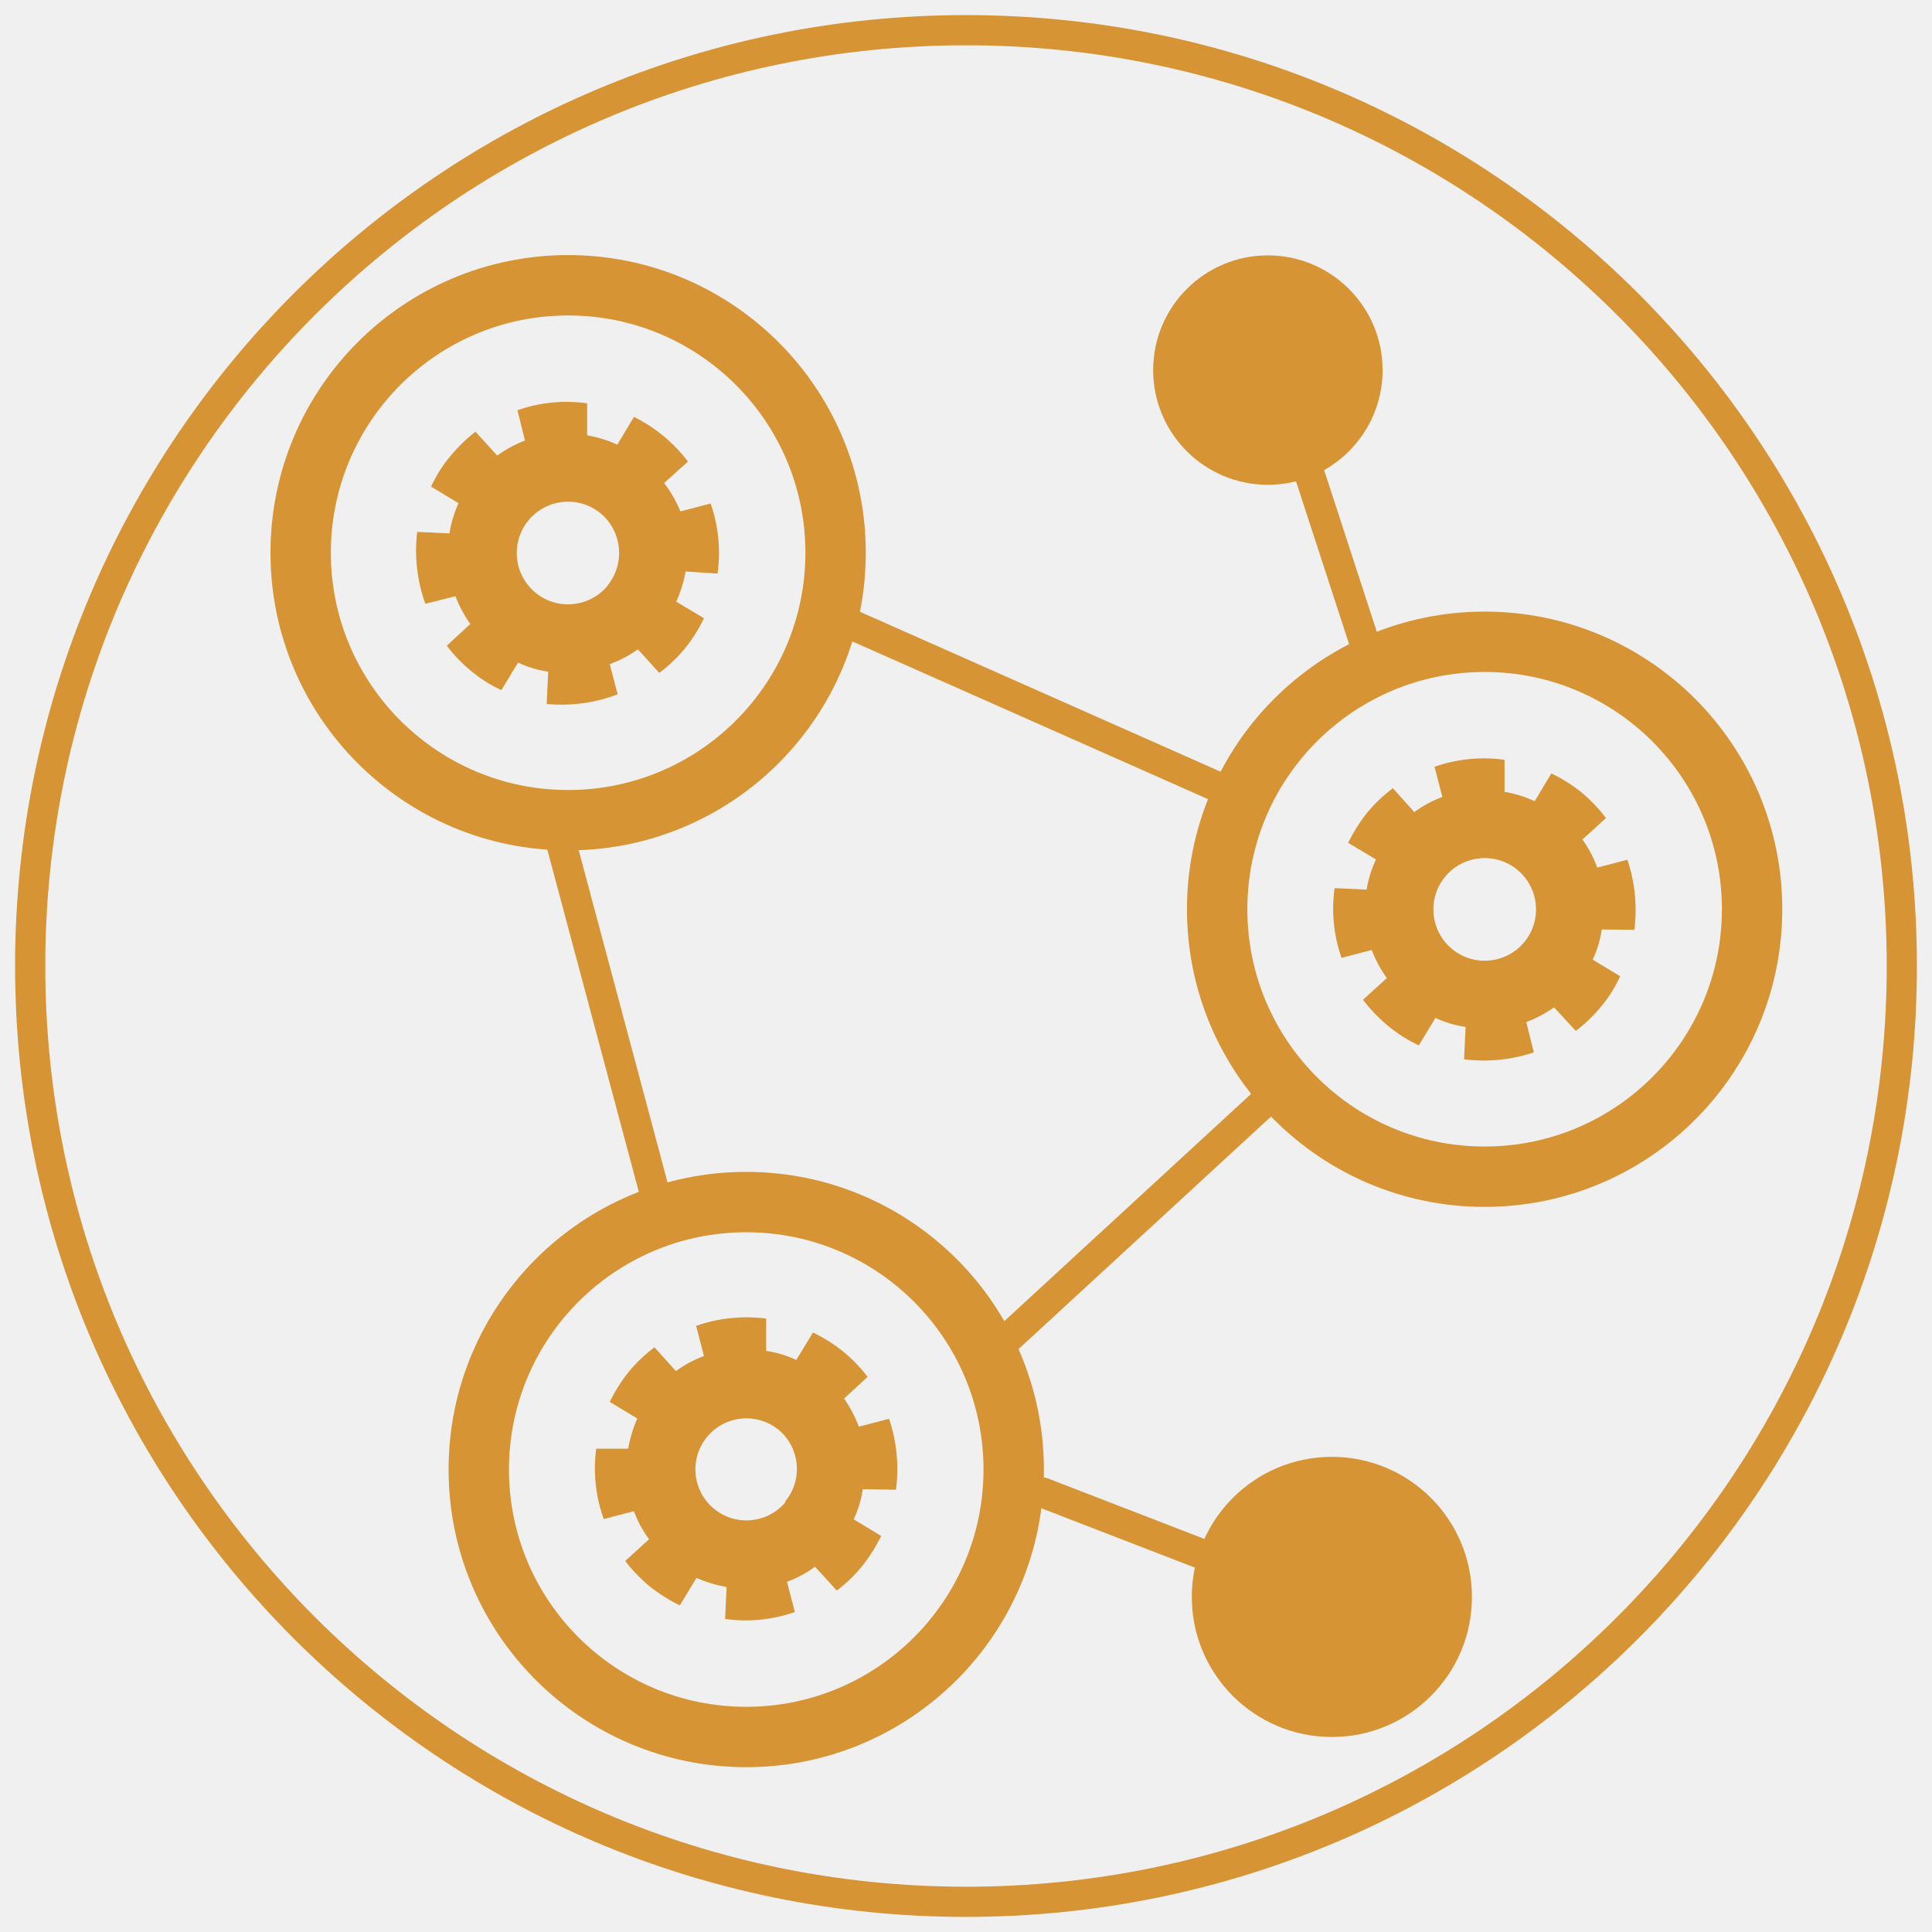
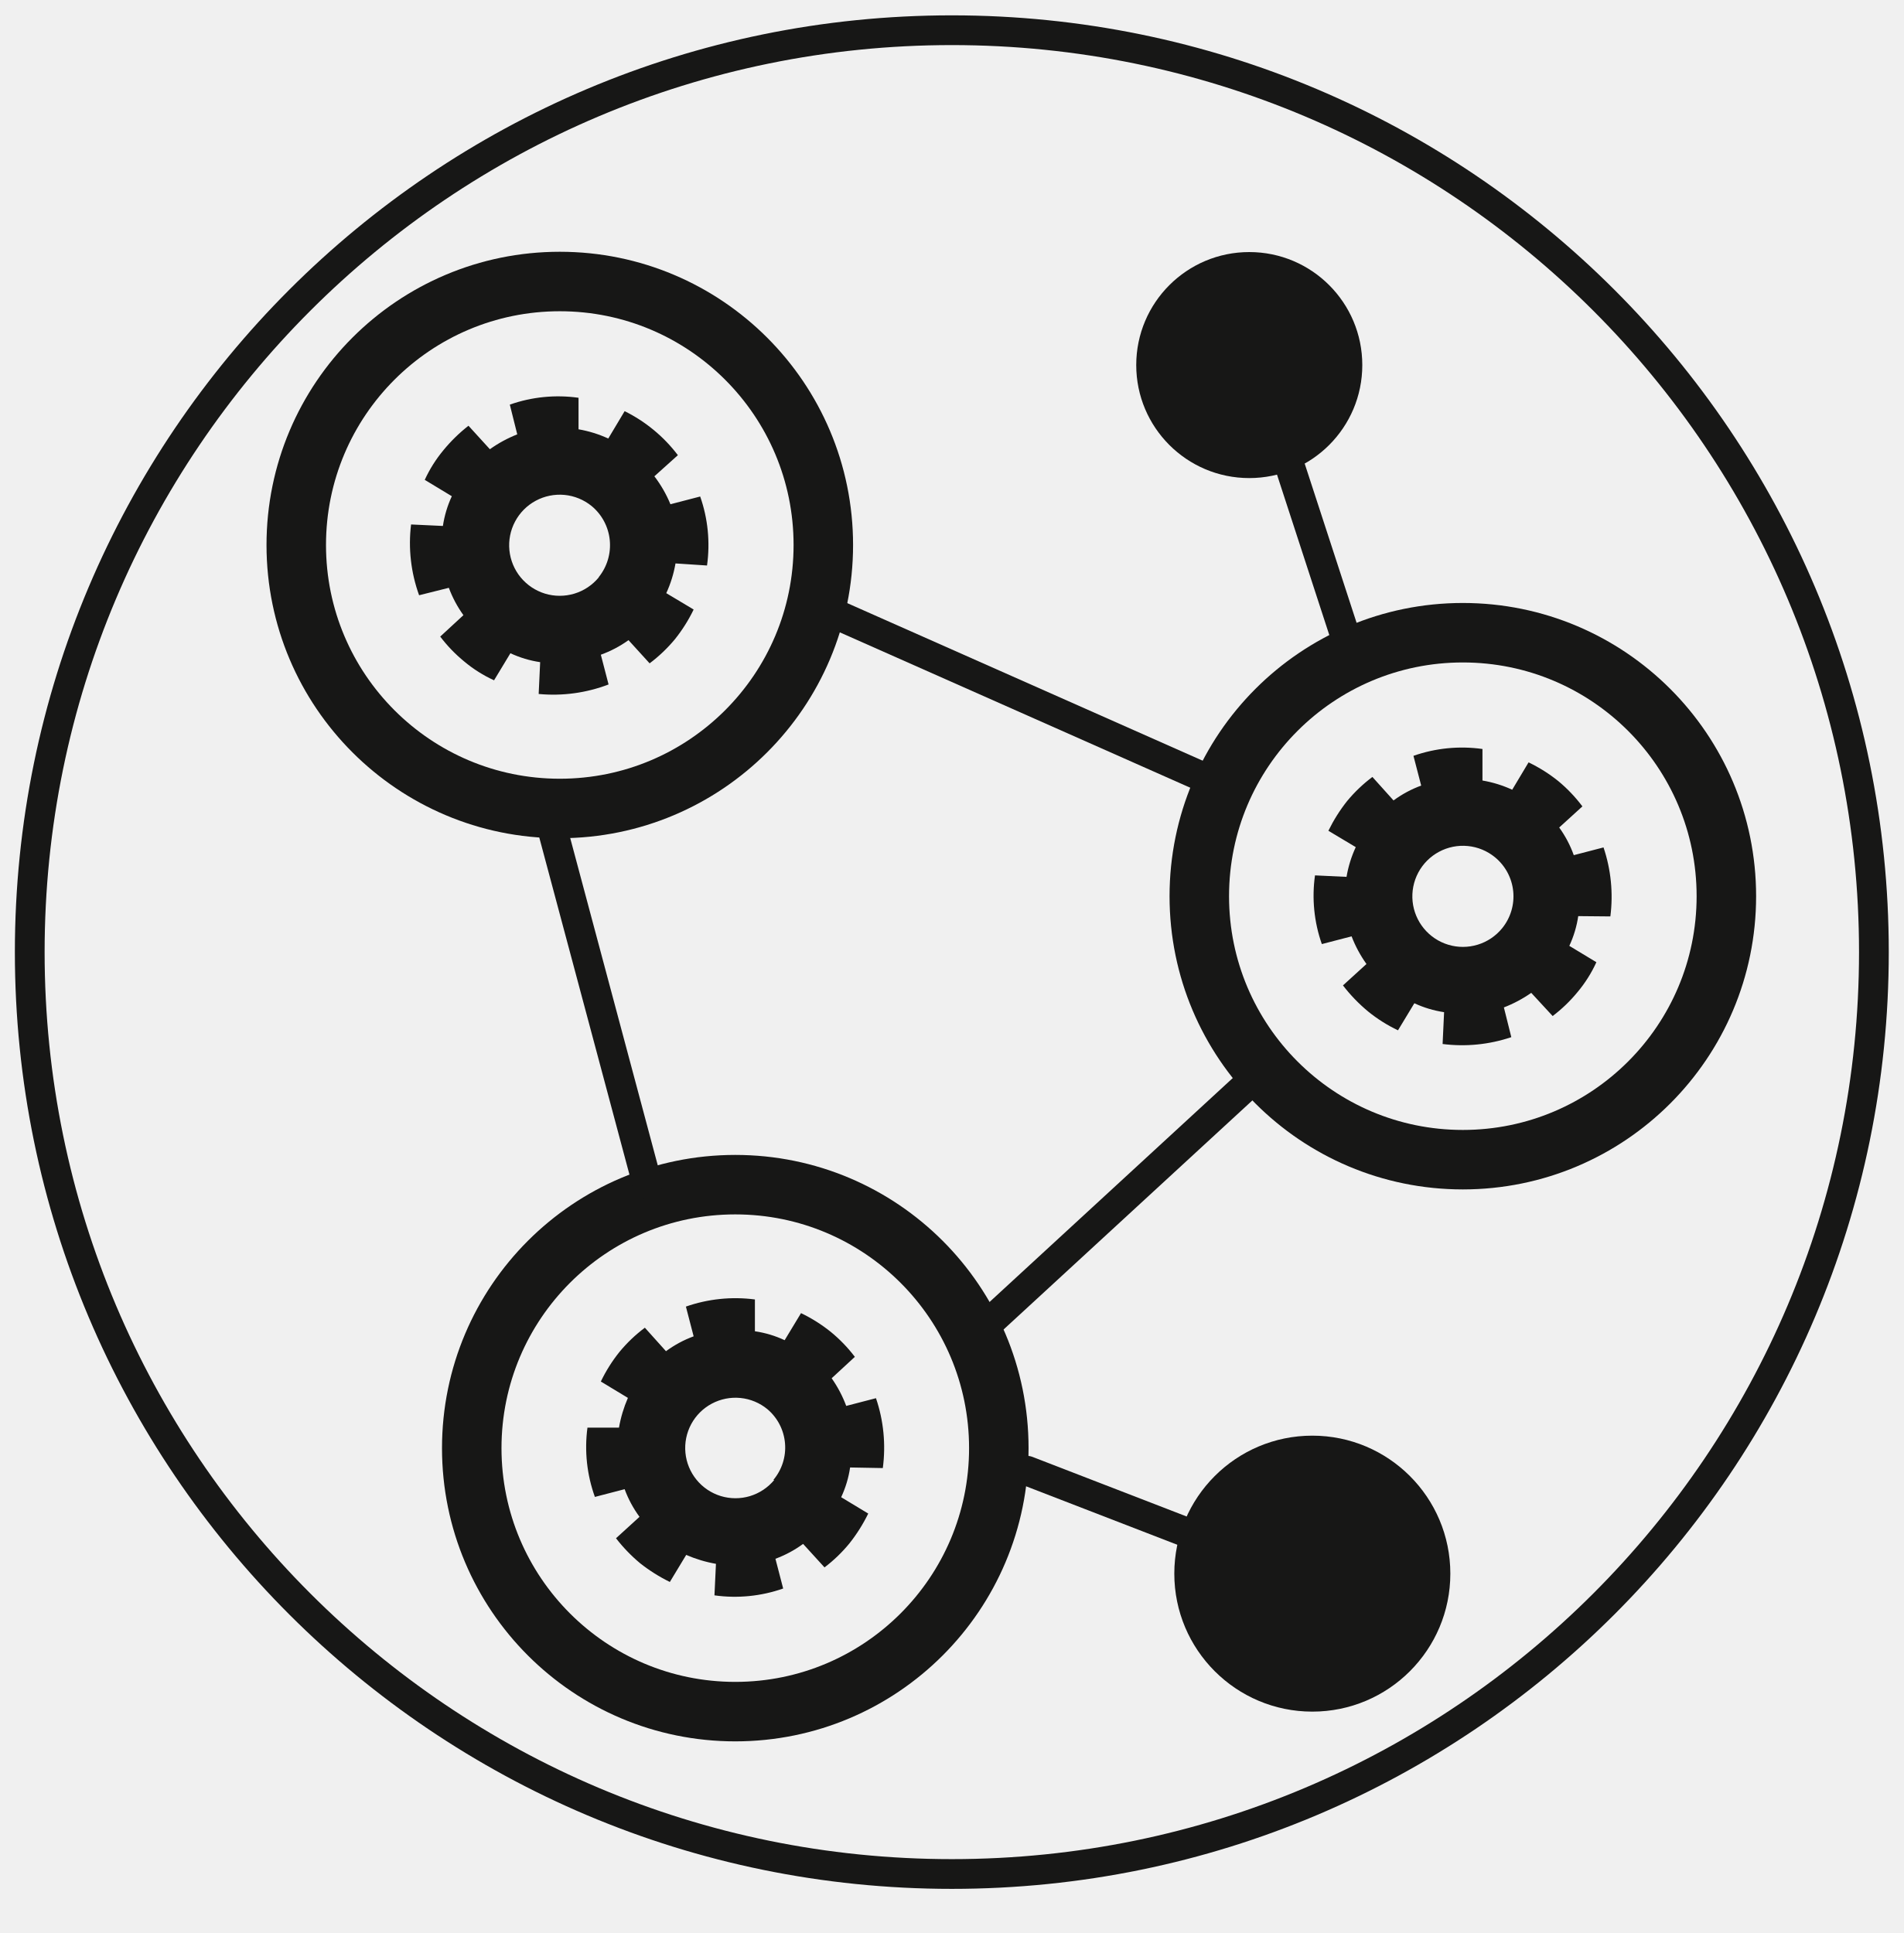
- <svg xmlns="http://www.w3.org/2000/svg" id="Layer_1" data-name="Layer 1" viewBox="0 0 64 64">
+ <svg xmlns="http://www.w3.org/2000/svg" width="64" height="65" viewBox="0 0 64 65" fill="none">
+   <g clip-path="url(#clip0_1_7381)">
+     <path d="M18.82 27.186C23.713 27.186 27.68 23.219 27.68 18.326C27.68 13.432 23.713 9.466 18.82 9.466C13.927 9.466 9.96 13.432 9.96 18.326C9.96 23.219 13.927 27.186 18.82 27.186Z" stroke="#171716" stroke-width="2" stroke-linecap="round" stroke-linejoin="round" />
+     <path d="M49.18 38.996C54.073 38.996 58.04 35.029 58.04 30.136C58.04 25.242 54.073 21.276 49.18 21.276C44.287 21.276 40.32 25.242 40.32 30.136C40.32 35.029 44.287 38.996 49.18 38.996Z" stroke="#171716" stroke-width="2" stroke-linecap="round" stroke-linejoin="round" />
+     <path d="M24.72 57.556C29.613 57.556 33.58 53.589 33.58 48.696C33.58 43.802 29.613 39.836 24.72 39.836C19.827 39.836 15.86 43.802 15.86 48.696C15.86 53.589 19.827 57.556 24.72 57.556Z" stroke="#171716" stroke-width="2" stroke-linecap="round" stroke-linejoin="round" />
+     <path d="M27.94 20.586L40.32 26.076" stroke="#171716" stroke-linecap="round" stroke-linejoin="round" />
+     <path d="M42.46 35.996L33.1 44.616" stroke="#171716" stroke-linecap="round" stroke-linejoin="round" />
+     <path d="M18.47 27.496L21.77 39.836" stroke="#171716" stroke-linecap="round" stroke-linejoin="round" />
+     <path d="M46.09 53.926L34.53 49.456" stroke="#171716" stroke-linecap="round" stroke-linejoin="round" />
+     <path d="M44.12 57.556C46.683 57.556 48.76 55.478 48.76 52.916C48.76 50.353 46.683 48.276 44.12 48.276C41.557 48.276 39.48 50.353 39.48 52.916C39.48 55.478 41.557 57.556 44.12 57.556Z" fill="#171716" />
+     <path d="M41.55 10.106L45.39 21.886" stroke="#171716" stroke-linecap="round" stroke-linejoin="round" />
+     <path d="M42 16.076C44.099 16.076 45.8 14.374 45.8 12.276C45.8 10.177 44.099 8.476 42 8.476C39.901 8.476 38.2 10.177 38.2 12.276C38.2 14.374 39.901 16.076 42 16.076Z" fill="#171716" />
+     <path d="M32 63.016C49.121 63.016 63 49.136 63 32.016C63 14.895 49.121 1.016 32 1.016C14.879 1.016 1 14.895 1 32.016C1 49.136 14.879 63.016 32 63.016Z" stroke="#171716" stroke-miterlimit="10" stroke-linecap="round" />
+     <path d="M23.77 19.016C23.879 18.235 23.801 17.439 23.54 16.696L22.54 16.956C22.402 16.62 22.22 16.304 22 16.016L22.79 15.306C22.316 14.68 21.703 14.174 21 13.826L20.45 14.746C20.131 14.6 19.795 14.495 19.45 14.436V13.376C18.673 13.266 17.88 13.345 17.14 13.606L17.39 14.606C17.064 14.735 16.755 14.902 16.47 15.106L15.75 14.316C15.441 14.558 15.159 14.833 14.91 15.136C14.657 15.44 14.445 15.776 14.28 16.136L15.19 16.686C15.043 17.003 14.942 17.34 14.89 17.686L13.82 17.636C13.722 18.439 13.815 19.254 14.09 20.016L15.09 19.766C15.211 20.093 15.376 20.402 15.58 20.686L14.8 21.406C15.036 21.717 15.308 21.999 15.61 22.246C15.913 22.5 16.25 22.712 16.61 22.876L17.16 21.966C17.477 22.114 17.814 22.215 18.16 22.266L18.11 23.336C18.907 23.411 19.712 23.302 20.46 23.016L20.2 22.016C20.531 21.896 20.844 21.732 21.13 21.526L21.84 22.306C22.154 22.07 22.439 21.798 22.69 21.496C22.937 21.187 23.149 20.852 23.32 20.496L22.4 19.946C22.547 19.627 22.651 19.291 22.71 18.946L23.77 19.016ZM20.13 19.416C19.916 19.675 19.631 19.865 19.31 19.962C18.988 20.059 18.645 20.059 18.324 19.962C18.003 19.864 17.718 19.674 17.504 19.414C17.291 19.155 17.16 18.838 17.126 18.504C17.093 18.17 17.159 17.833 17.317 17.537C17.474 17.241 17.716 16.997 18.012 16.838C18.307 16.679 18.643 16.611 18.978 16.642C19.312 16.674 19.629 16.804 19.89 17.016C20.236 17.302 20.455 17.714 20.5 18.161C20.545 18.609 20.412 19.056 20.13 19.406V19.416Z" fill="#171716" />
+     <path d="M54.14 30.816C54.24 30.035 54.161 29.242 53.91 28.496L52.91 28.756C52.791 28.424 52.626 28.111 52.42 27.826L53.2 27.116C52.964 26.802 52.692 26.516 52.39 26.266C52.082 26.018 51.746 25.807 51.39 25.636L50.84 26.556C50.522 26.409 50.185 26.305 49.84 26.246V25.186C49.059 25.076 48.264 25.155 47.52 25.416L47.78 26.416C47.448 26.538 47.135 26.706 46.85 26.916L46.14 26.126C45.826 26.361 45.541 26.633 45.29 26.936C45.045 27.245 44.834 27.581 44.66 27.936L45.58 28.486C45.433 28.804 45.328 29.14 45.27 29.486L44.21 29.436C44.1 30.213 44.179 31.005 44.44 31.746L45.44 31.486C45.567 31.816 45.735 32.128 45.94 32.416L45.15 33.136C45.399 33.46 45.684 33.755 46 34.016C46.307 34.265 46.643 34.476 47 34.646L47.55 33.736C47.867 33.883 48.204 33.984 48.55 34.036L48.5 35.106C49.278 35.205 50.067 35.126 50.81 34.876L50.56 33.876C50.885 33.75 51.194 33.586 51.48 33.386L52.2 34.166C52.511 33.93 52.793 33.658 53.04 33.356C53.294 33.052 53.506 32.716 53.67 32.356L52.76 31.806C52.908 31.489 53.009 31.152 53.06 30.806L54.14 30.816ZM50.5 31.216C50.287 31.476 50.002 31.668 49.681 31.766C49.359 31.865 49.015 31.866 48.693 31.769C48.371 31.672 48.085 31.482 47.871 31.222C47.657 30.963 47.525 30.645 47.491 30.311C47.458 29.976 47.524 29.639 47.682 29.342C47.84 29.045 48.083 28.802 48.379 28.643C48.676 28.484 49.013 28.416 49.347 28.449C49.682 28.481 50 28.613 50.26 28.826C50.608 29.111 50.829 29.523 50.874 29.971C50.919 30.419 50.785 30.867 50.5 31.216Z" fill="#171716" />
+     <path d="M29.68 49.366C29.785 48.575 29.707 47.771 29.45 47.016L28.45 47.276C28.327 46.946 28.162 46.633 27.96 46.346L28.74 45.626C28.504 45.315 28.232 45.033 27.93 44.786C27.622 44.538 27.286 44.327 26.93 44.156L26.38 45.066C26.063 44.918 25.726 44.816 25.38 44.766V43.696C24.598 43.594 23.804 43.676 23.06 43.936L23.32 44.936C22.988 45.058 22.675 45.227 22.39 45.436L21.68 44.646C21.366 44.881 21.08 45.153 20.83 45.456C20.582 45.764 20.371 46.099 20.2 46.456L21.11 47.006C20.971 47.326 20.87 47.662 20.81 48.006H19.75C19.645 48.791 19.731 49.59 20 50.336L21 50.076C21.122 50.407 21.291 50.72 21.5 51.006L20.71 51.726C20.948 52.034 21.22 52.316 21.52 52.566C21.83 52.811 22.165 53.022 22.52 53.196L23.07 52.286C23.39 52.425 23.726 52.526 24.07 52.586L24.02 53.646C24.797 53.755 25.589 53.676 26.33 53.416L26.07 52.416C26.402 52.293 26.715 52.125 27 51.916L27.72 52.706C28.031 52.47 28.313 52.198 28.56 51.896C28.805 51.586 29.016 51.251 29.19 50.896L28.28 50.346C28.428 50.029 28.53 49.692 28.58 49.346L29.68 49.366ZM26.03 49.766C25.817 50.023 25.533 50.212 25.213 50.309C24.893 50.405 24.552 50.404 24.232 50.307C23.913 50.209 23.629 50.019 23.418 49.76C23.206 49.501 23.076 49.186 23.044 48.853C23.012 48.52 23.079 48.186 23.237 47.891C23.395 47.597 23.637 47.356 23.932 47.199C24.227 47.042 24.562 46.976 24.894 47.009C25.227 47.042 25.542 47.173 25.8 47.386C26.142 47.675 26.355 48.088 26.392 48.534C26.43 48.98 26.289 49.423 26 49.766H26.03Z" fill="#171716" />
+   </g>
  <defs>
-     <style>.cls-1,.cls-2,.cls-4{fill:none;stroke:#d69434;stroke-linecap:round;}.cls-1,.cls-2{stroke-linejoin:round;}.cls-1{stroke-width:2px;}.cls-3{fill:#d69434;}.cls-4{stroke-miterlimit:10;}</style>
+     <clipPath id="clip0_1_7381">
+       <rect width="64" height="64" fill="white" transform="translate(0 0.015625)" />
+     </clipPath>
  </defs>
-   <circle class="cls-1" cx="18.82" cy="18.31" r="8.86" />
-   <circle class="cls-1" cx="49.18" cy="30.12" r="8.86" />
-   <circle class="cls-1" cx="24.72" cy="48.68" r="8.86" />
-   <line class="cls-2" x1="27.94" y1="20.57" x2="40.32" y2="26.06" />
-   <line class="cls-2" x1="42.46" y1="35.98" x2="33.1" y2="44.6" />
-   <line class="cls-2" x1="18.47" y1="27.48" x2="21.77" y2="39.82" />
-   <line class="cls-2" x1="46.09" y1="53.91" x2="34.53" y2="49.44" />
-   <circle class="cls-3" cx="44.12" cy="52.9" r="4.64" />
-   <line class="cls-2" x1="41.55" y1="10.09" x2="45.39" y2="21.87" />
-   <circle class="cls-3" cx="42" cy="12.26" r="3.8" />
-   <circle class="cls-4" cx="32" cy="32" r="31" />
-   <path class="cls-3" d="M23.77,19a4.94,4.94,0,0,0-.23-2.32l-1,.26A4.17,4.17,0,0,0,22,16l.79-.71A5.07,5.07,0,0,0,21,13.81l-.55.92a4.07,4.07,0,0,0-1-.31l0-1.06a4.9,4.9,0,0,0-2.31.23l.25,1a4.33,4.33,0,0,0-.92.5l-.72-.79a5.42,5.42,0,0,0-.84.82,4.53,4.53,0,0,0-.63,1l.91.55a3.66,3.66,0,0,0-.3,1l-1.07-.05A5.17,5.17,0,0,0,14.09,20l1-.25a3.89,3.89,0,0,0,.49.92l-.78.72a4.93,4.93,0,0,0,.81.84,4.36,4.36,0,0,0,1,.63l.55-.91a3.6,3.6,0,0,0,1,.3l-.05,1.07A5.21,5.21,0,0,0,20.46,23l-.26-1a3.77,3.77,0,0,0,.93-.49l.71.78a5,5,0,0,0,.85-.81,5.18,5.18,0,0,0,.63-1l-.92-.55a4,4,0,0,0,.31-1Zm-3.64.4A1.7,1.7,0,1,1,19.89,17,1.71,1.71,0,0,1,20.13,19.39Z" />
-   <path class="cls-3" d="M54.14,30.8a5.21,5.21,0,0,0-.23-2.32l-1,.26a3.77,3.77,0,0,0-.49-.93l.78-.71a5,5,0,0,0-.81-.85,5.18,5.18,0,0,0-1-.63l-.55.92a4,4,0,0,0-1-.31l0-1.06a4.94,4.94,0,0,0-2.32.23l.26,1a3.8,3.8,0,0,0-.93.5l-.71-.79a5,5,0,0,0-.85.81,5.51,5.51,0,0,0-.63,1l.92.55a3.94,3.94,0,0,0-.31,1l-1.06-.05a4.9,4.9,0,0,0,.23,2.31l1-.26a4.17,4.17,0,0,0,.5.93l-.79.72A5.42,5.42,0,0,0,46,34a4.94,4.94,0,0,0,1,.63l.55-.91a3.66,3.66,0,0,0,1,.3l-.05,1.07a5.17,5.17,0,0,0,2.31-.23l-.25-1a4.29,4.29,0,0,0,.92-.49l.72.78a4.93,4.93,0,0,0,.84-.81,4.36,4.36,0,0,0,.63-1l-.91-.55a3.6,3.6,0,0,0,.3-1Zm-3.64.4a1.7,1.7,0,1,1-.24-2.39A1.7,1.7,0,0,1,50.5,31.2Z" />
-   <path class="cls-3" d="M29.68,49.35A5.17,5.17,0,0,0,29.45,47l-1,.26a4.14,4.14,0,0,0-.49-.93l.78-.72a4.93,4.93,0,0,0-.81-.84,5.18,5.18,0,0,0-1-.63l-.55.91a3.6,3.6,0,0,0-1-.3l0-1.07a5.07,5.07,0,0,0-2.32.24l.26,1a3.8,3.8,0,0,0-.93.5l-.71-.79a5,5,0,0,0-.85.81,5.18,5.18,0,0,0-.63,1l.91.55a4.43,4.43,0,0,0-.3,1l-1.06,0A4.94,4.94,0,0,0,20,50.32l1-.26a3.8,3.8,0,0,0,.5.93l-.79.72a5.33,5.33,0,0,0,.81.84,5.51,5.51,0,0,0,1,.63l.55-.91a4.36,4.36,0,0,0,1,.3l-.05,1.06a4.9,4.9,0,0,0,2.31-.23l-.26-1a3.8,3.8,0,0,0,.93-.5l.72.79a4.93,4.93,0,0,0,.84-.81,5.51,5.51,0,0,0,.63-1l-.91-.55a3.56,3.56,0,0,0,.3-1Zm-3.65.4a1.69,1.69,0,1,1-.23-2.38A1.69,1.69,0,0,1,26,49.75Z" />
</svg>
